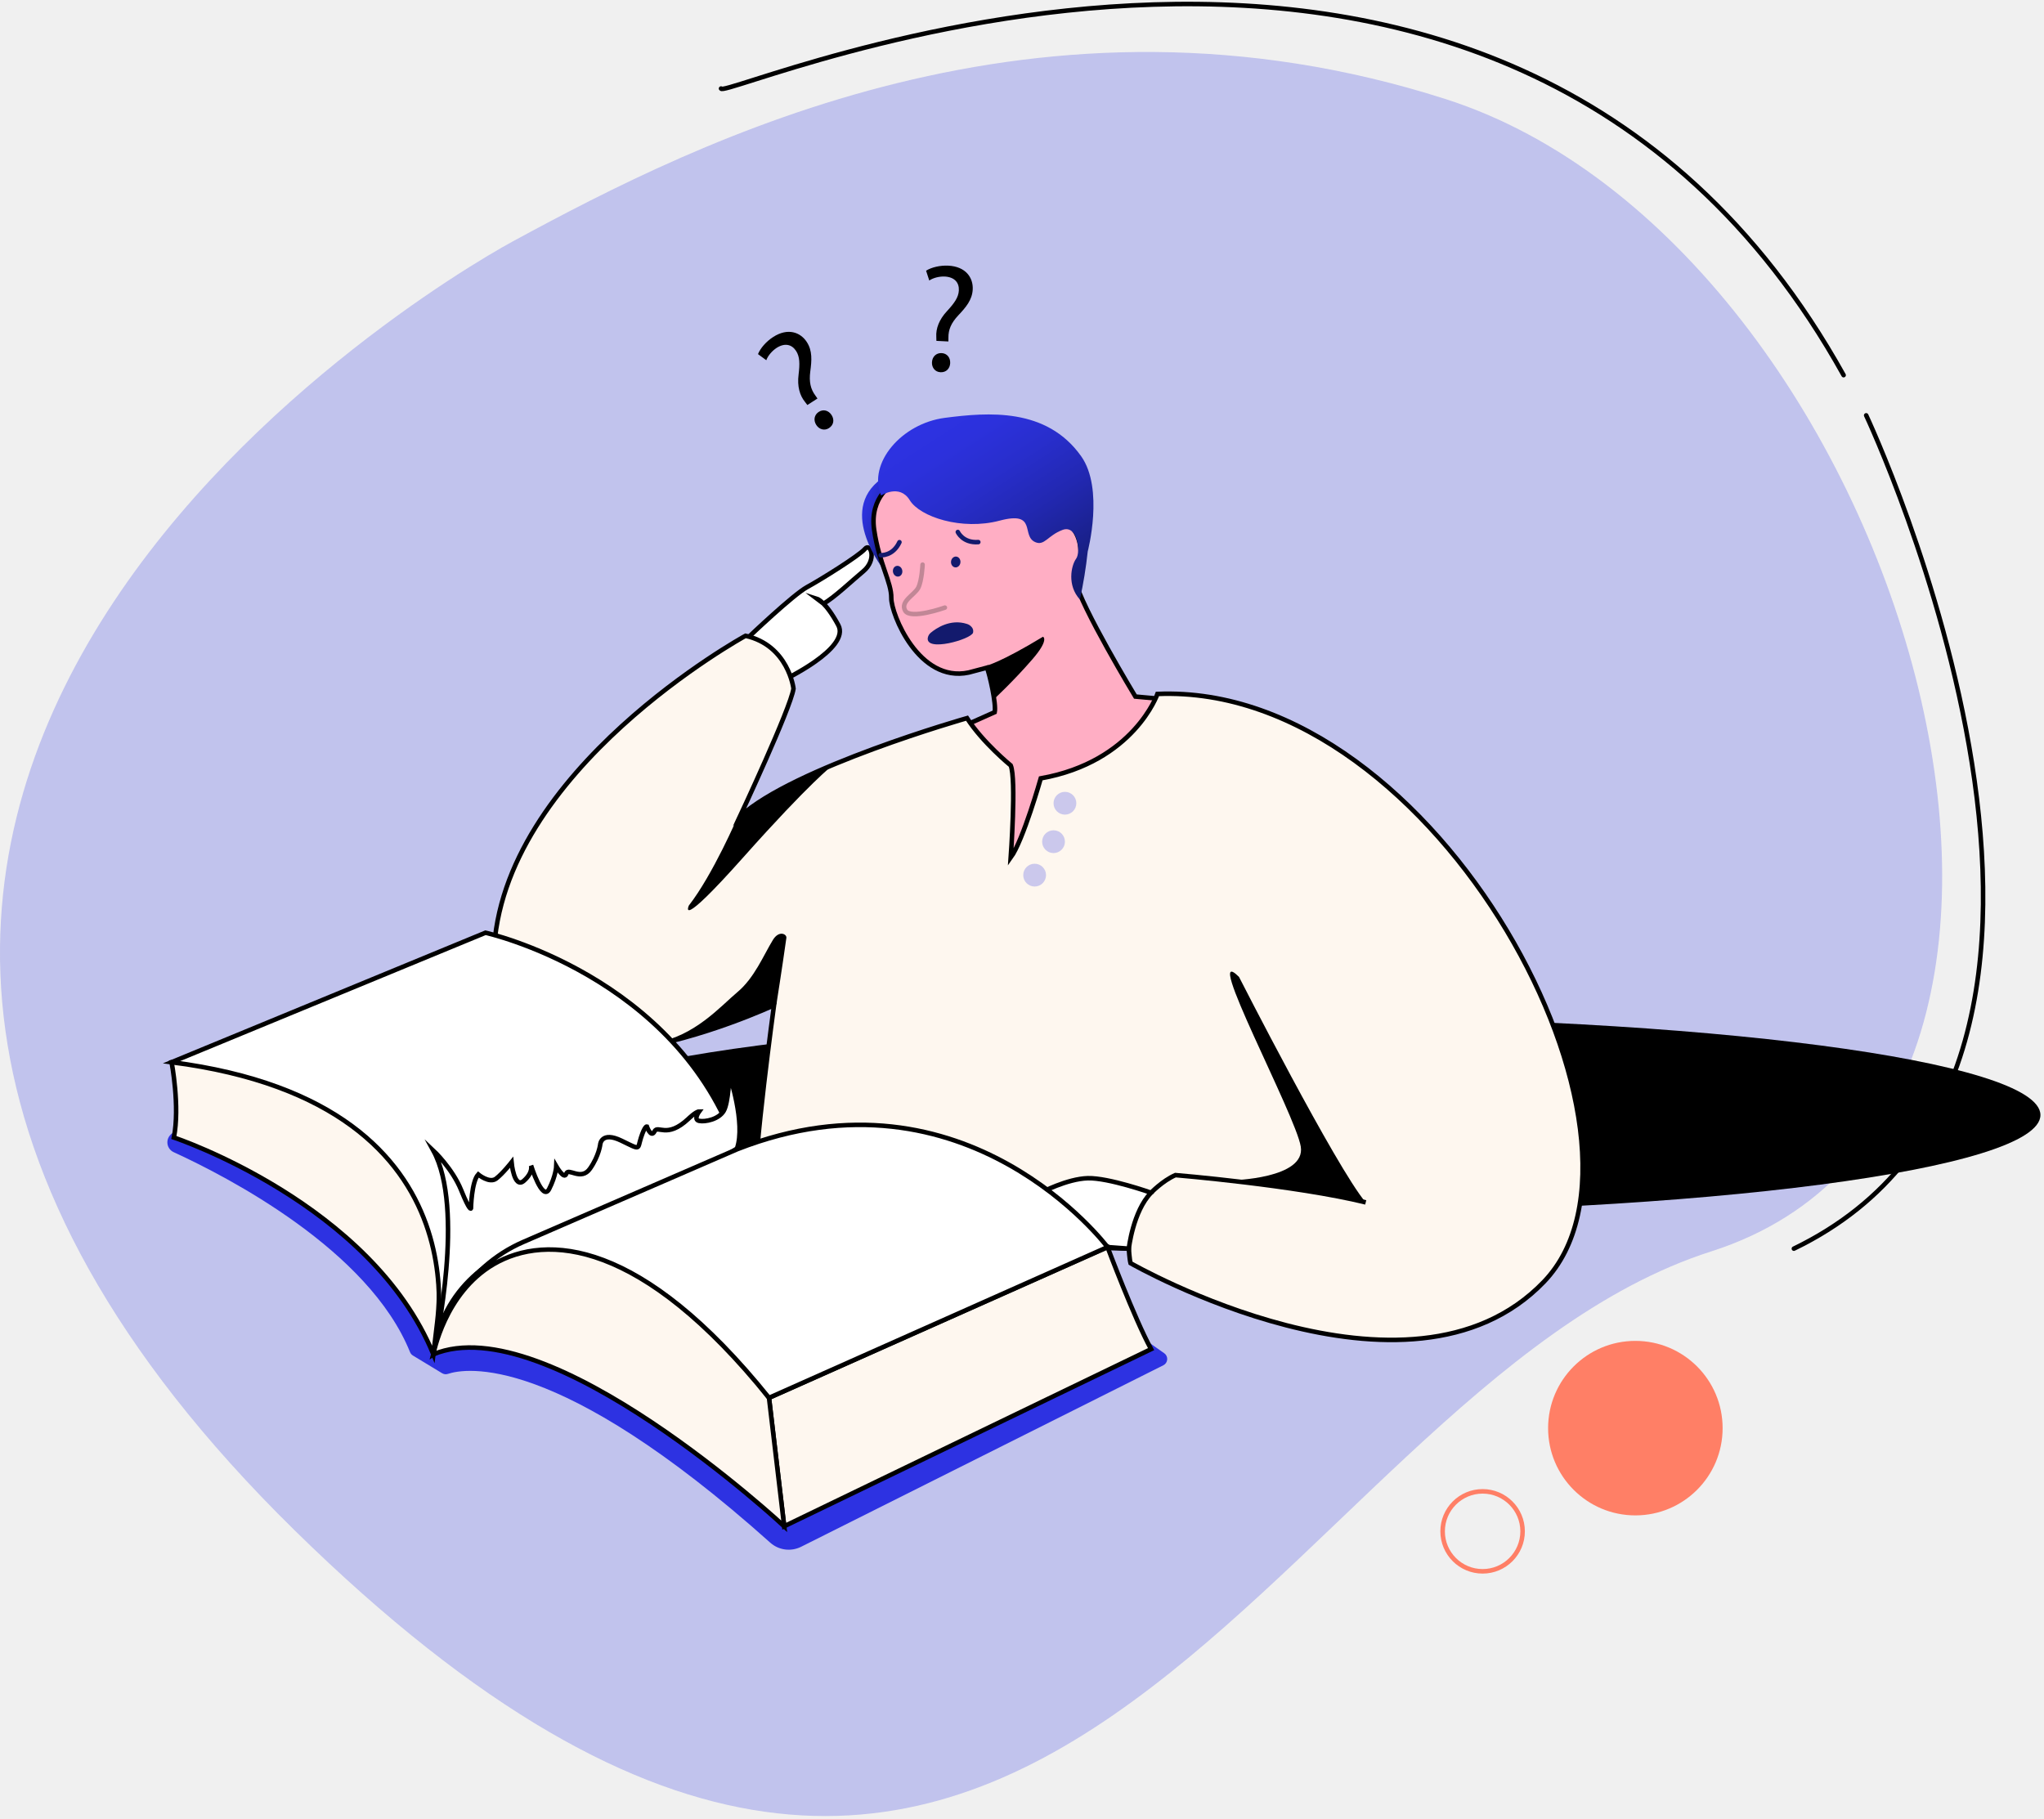
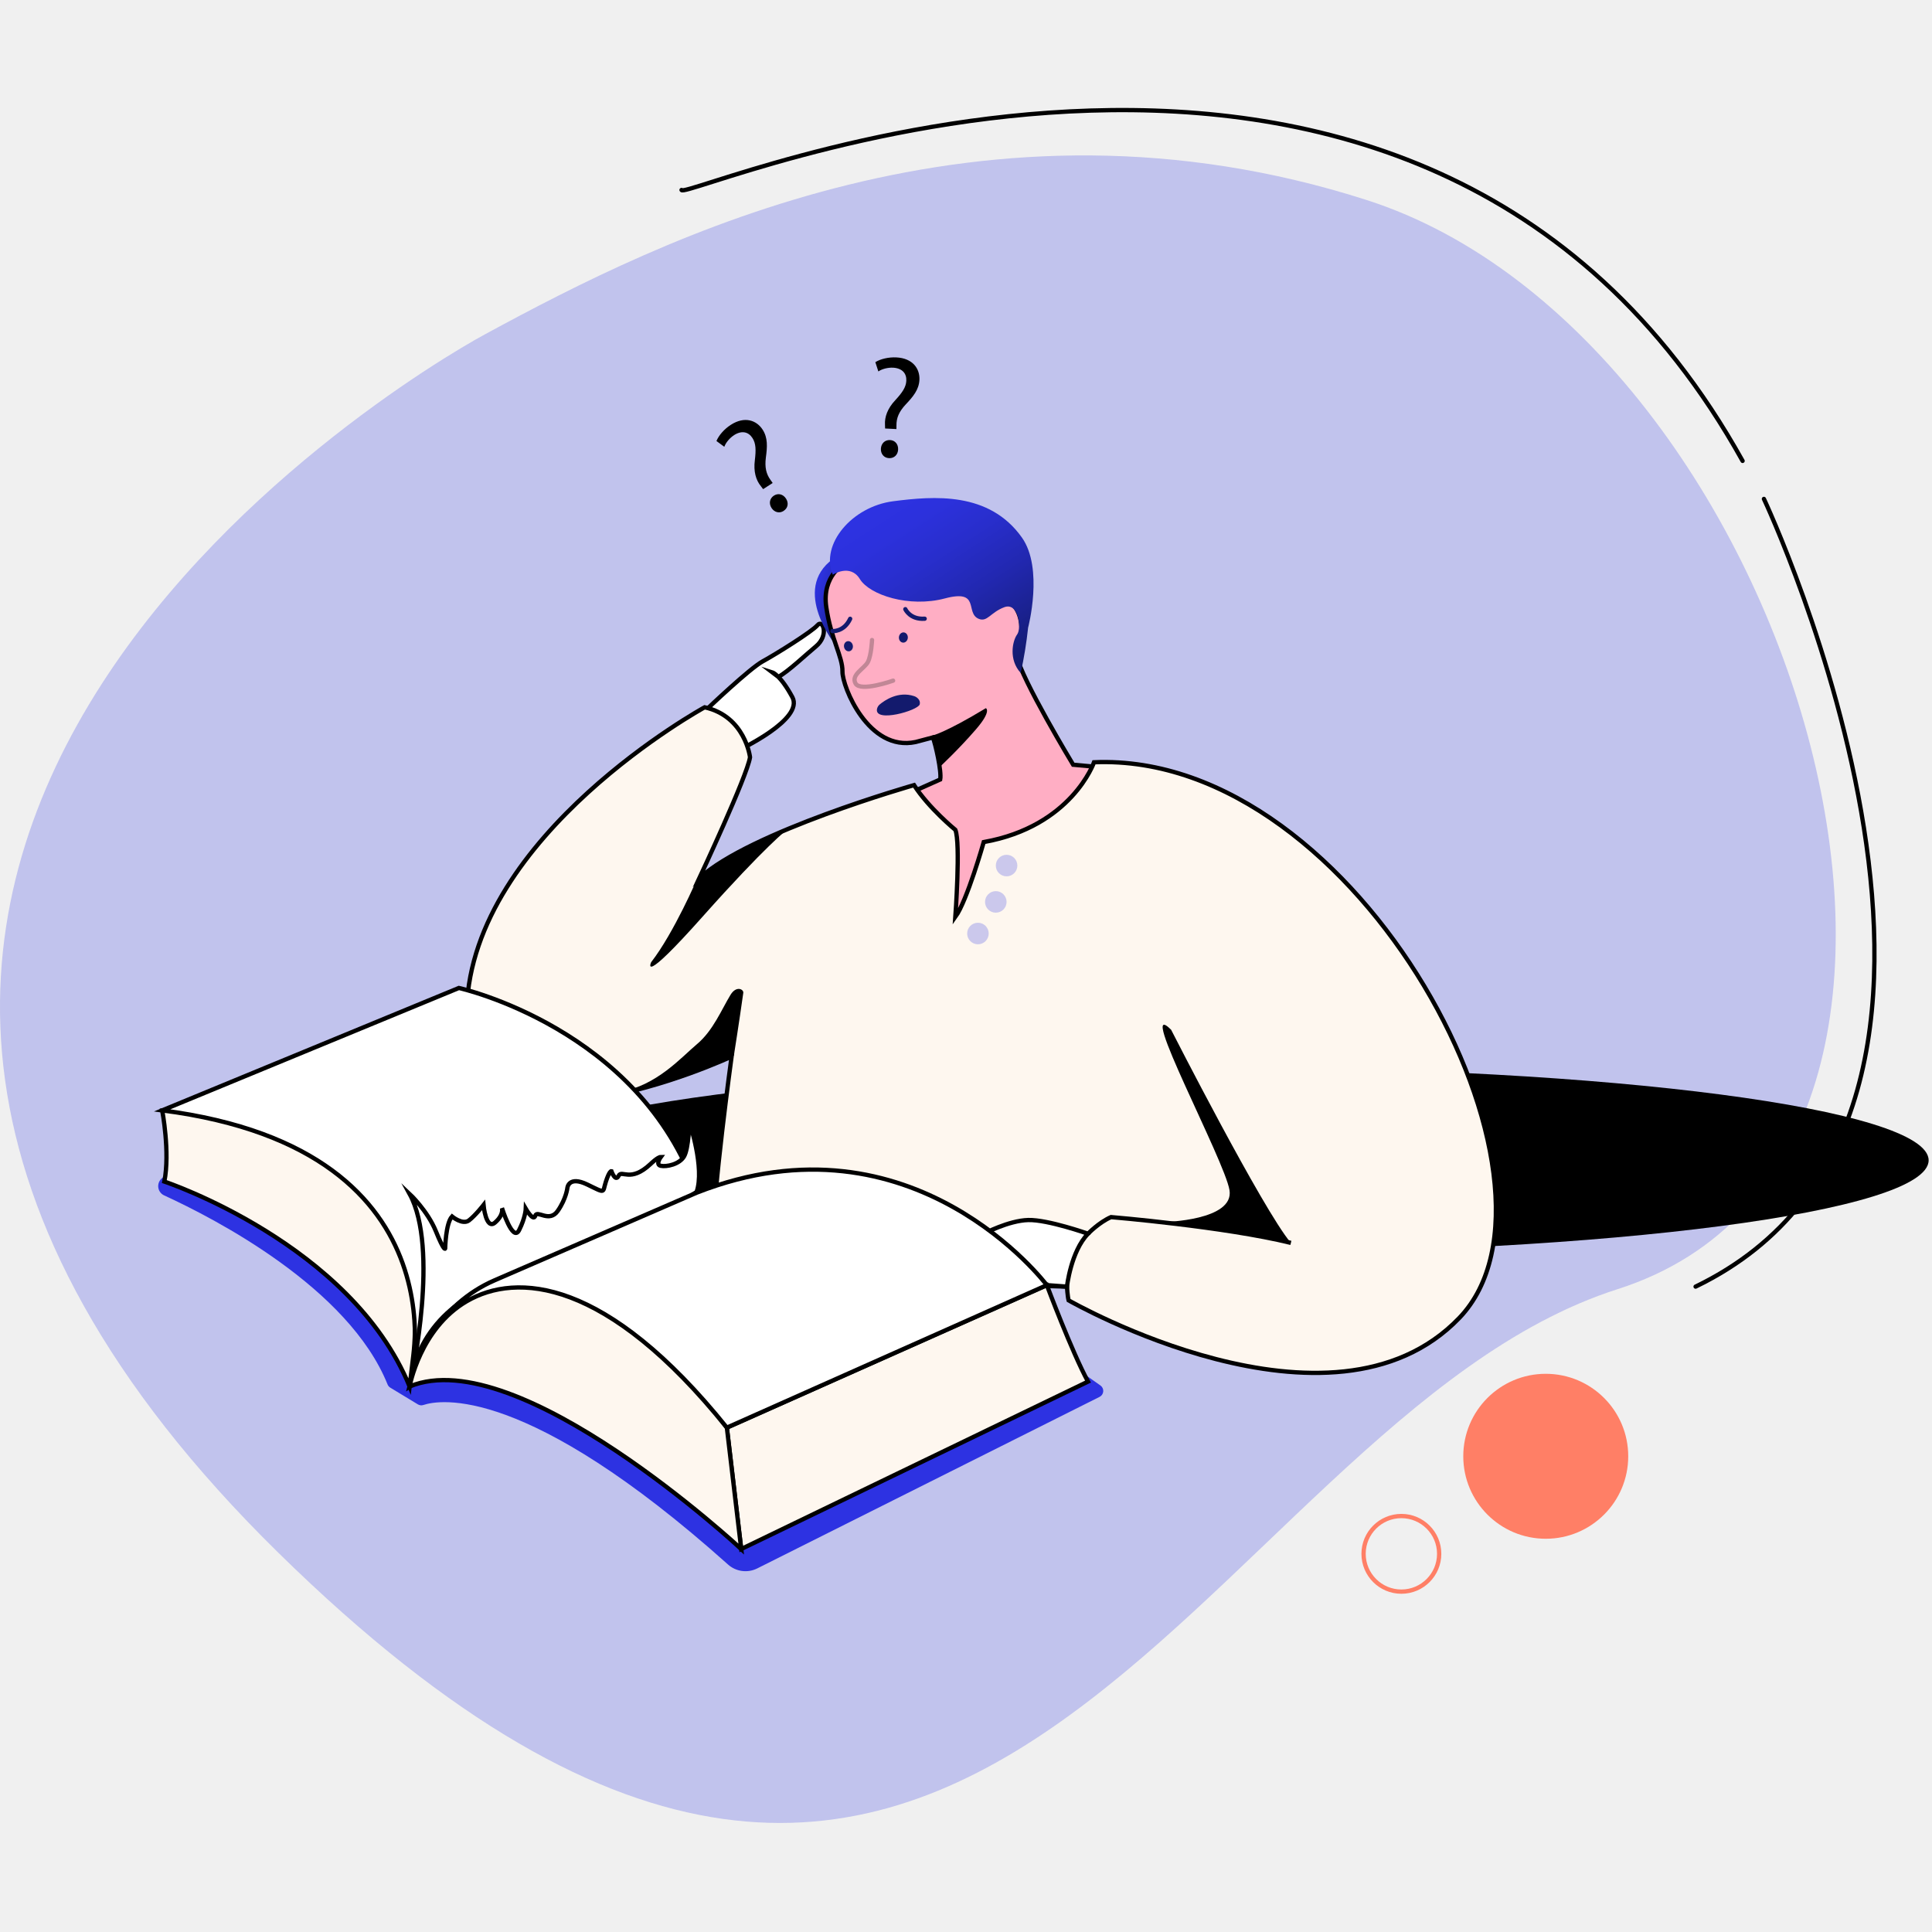
- <svg xmlns="http://www.w3.org/2000/svg" width="509" height="453" viewBox="0 0 509 453" fill="none">
+ <svg xmlns="http://www.w3.org/2000/svg" width="400" height="400" viewBox="0 0 509 453" fill="none">
  <path d="M127.721 60.107C105.546 72.141 -110.072 201.057 73.379 381.128C256.831 561.199 315.919 346.885 426.156 311.642C536.393 276.399 473.541 61.054 360.009 24.683C258.811 -7.734 174.726 34.594 127.721 60.107Z" fill="#2D32E2" fill-opacity="0.24" />
  <path d="M43.249 286.94C56.658 293.091 91.852 311.268 102.104 336.734C102.246 337.088 102.498 337.388 102.824 337.587L110.09 341.991C110.307 342.123 110.55 342.205 110.802 342.234C111.054 342.262 111.31 342.235 111.551 342.155C115.727 340.761 138.543 336.555 191.798 384.182C192.83 385.106 194.116 385.698 195.488 385.882C196.861 386.066 198.258 385.832 199.496 385.213L289.692 340.017C289.965 339.881 290.197 339.677 290.367 339.424C290.536 339.171 290.637 338.879 290.659 338.575C290.682 338.272 290.625 337.968 290.494 337.693C290.364 337.418 290.164 337.182 289.914 337.008L250.483 309.341C250.255 309.18 249.991 309.076 249.714 309.038L46.041 281.002C45.693 280.955 45.338 281.013 45.022 281.169L43.166 282.091C42.712 282.317 42.331 282.667 42.068 283.101C41.805 283.535 41.669 284.034 41.678 284.542C41.687 285.049 41.839 285.543 42.117 285.968C42.395 286.392 42.788 286.73 43.249 286.94Z" fill="#2D32E2" />
  <path d="M321.085 302.196C424.378 302.196 508.113 291.224 508.113 277.689C508.113 264.155 424.378 253.183 321.085 253.183C217.792 253.183 134.057 264.155 134.057 277.689C134.057 291.224 217.792 302.196 321.085 302.196Z" fill="black" />
  <path d="M186.407 158.68C186.407 158.68 197.501 148.103 200.981 146.212C204.462 144.32 214.005 138.357 215.39 136.695C216.776 135.033 218.495 139.39 214.941 142.314C212.438 144.371 207.583 148.994 205.056 150.328L203.522 149.166C203.522 149.166 205.59 149.822 208.749 155.67C211.908 161.517 194.761 169.543 194.761 169.543L186.407 158.68Z" fill="white" stroke="black" stroke-width="1.128" stroke-miterlimit="10" />
  <path d="M219.402 123.41C219.402 123.41 217.243 130.396 220.342 142.225C220.342 142.225 208.152 127.423 219.509 119.212L219.402 123.41Z" fill="url(#paint0_linear)" />
  <path d="M222.623 120.357C222.623 120.357 216.453 123.542 217.687 131.972C218.92 140.401 222.012 144.976 221.953 148.934C221.895 152.892 228.815 170.137 241.229 167.489L245.777 166.282C246.447 167.974 248.115 175.255 247.705 177.359L237.331 181.983L250.228 222.397C250.228 222.397 250.52 212.774 265.786 202.712C281.053 192.65 294.083 174.507 294.083 174.507L282.734 173.474C282.734 173.474 269.139 151.021 267.751 144.545C267.751 144.545 273.302 131.592 261.969 128.354C250.636 125.116 234.277 114.445 222.623 120.357Z" fill="#FFAEC4" stroke="black" stroke-width="1.128" stroke-miterlimit="10" />
  <path d="M229.745 140.618C229.745 140.618 229.567 144.585 228.672 146.37C227.777 148.154 224.106 149.754 225.404 152.071C226.701 154.387 235.296 151.319 235.296 151.319" stroke="#C18796" stroke-width="1.128" stroke-miterlimit="10" stroke-linecap="round" />
  <path d="M219.402 123.411C219.402 123.411 223.997 120.402 226.547 124.571C229.097 128.739 239.506 132.16 248.944 129.659C258.381 127.158 254.209 133.42 257.782 135.005C260.094 136.033 260.892 133.361 264.592 131.972C268.293 130.582 269.218 137.447 267.977 139.143C266.736 140.839 265.685 145.805 268.917 149.297C269.787 145.355 270.437 141.368 270.865 137.353C270.865 137.353 274.992 121.746 269.231 113.621C260.61 101.461 246.05 102.672 235.294 104.06C224.539 105.448 216.042 115.348 219.402 123.411Z" fill="url(#paint1_linear)" />
  <path d="M245.628 165.79C245.628 165.79 249.054 165.049 259.73 158.573C259.73 158.573 261.359 159.241 257.147 164.124C252.47 169.545 247.557 174.09 247.557 174.09C247.557 174.09 246.784 168.488 245.628 165.79Z" fill="black" />
  <path d="M223.773 143.581C224.41 143.463 224.817 142.775 224.682 142.044C224.547 141.312 223.92 140.815 223.283 140.933C222.646 141.051 222.239 141.739 222.374 142.47C222.51 143.202 223.136 143.699 223.773 143.581Z" fill="#131A6D" />
  <path d="M239.173 140.051C239.232 139.308 238.755 138.663 238.107 138.611C237.459 138.559 236.885 139.12 236.826 139.863C236.766 140.607 237.244 141.252 237.892 141.304C238.54 141.355 239.113 140.795 239.173 140.051Z" fill="#131A6D" />
  <path d="M238.517 132.49C238.517 132.49 239.754 135.281 243.616 135.004" stroke="#131A6D" stroke-width="1.128" stroke-miterlimit="10" stroke-linecap="round" />
  <path d="M219.311 138.267C219.311 138.267 222.352 138.538 223.982 135.026" stroke="#131A6D" stroke-width="1.128" stroke-miterlimit="10" stroke-linecap="round" />
  <path d="M231.798 157.567C233.022 156.546 236.627 154.008 240.824 155.395C241.245 155.529 241.623 155.775 241.916 156.106C242.1 156.295 242.234 156.528 242.304 156.782C242.373 157.037 242.377 157.305 242.315 157.561C241.863 159.218 230.354 162.494 231.048 158.795C231.147 158.311 231.412 157.876 231.798 157.567Z" fill="#131A6D" />
  <path d="M288.229 172.824C288.229 172.824 282.389 189.723 259.171 193.85C259.171 193.85 254.786 209.327 251.691 213.584C251.691 213.584 253.108 193.978 251.691 190.625C251.691 190.625 244.683 184.907 240.813 178.845C240.813 178.845 197.516 191.141 184.231 203.395C184.231 203.395 196.83 176.521 197.599 171.502C197.599 171.502 196.356 160.732 185.649 158.34C185.649 158.34 124.51 191.795 122.962 237.715C121.415 283.635 192.744 250.354 192.744 250.354C192.744 250.354 187.714 287.115 187.971 297.434C188.252 308.632 281.099 310.973 281.099 310.973C281.099 310.973 281.27 313.637 281.53 314.583C281.53 314.583 350.751 354.311 384.46 319.228C418.168 284.144 358.135 169.859 288.229 172.824Z" fill="#FEF7EF" stroke="black" stroke-width="1.128" stroke-miterlimit="10" />
  <path d="M308.537 243.288C308.537 243.288 332.694 290.673 340.087 299.446C340.087 299.446 323.916 296.005 306.768 293.942C306.768 293.942 325.212 293.555 323.922 285.558C322.655 277.704 299.085 233.909 308.537 243.288Z" fill="black" />
  <path d="M286.646 297.038C286.646 297.038 276.069 293.298 270.909 293.426C265.75 293.553 259.17 297.038 259.17 297.038L275.8 310.576L281.099 310.967C281.099 310.967 282.131 301.682 286.646 297.038Z" fill="white" stroke="black" stroke-width="1.128" stroke-miterlimit="10" />
  <path d="M193.351 250.063C193.351 250.063 194.736 241.346 195.825 233.572C195.955 232.632 193.99 231.6 192.469 234.084C190.116 237.925 187.879 243.54 183.586 247.12C179.588 250.454 172.983 258.097 163.278 259.66C163.278 259.66 175.207 259.436 193.351 250.063Z" fill="black" />
  <path d="M183.757 203.316C183.757 203.316 177.567 217.762 171.547 225.504C171.547 225.504 168.451 232.211 185.134 213.469C201.816 194.728 207.452 190.497 207.452 190.497C207.452 190.497 196.957 193.419 183.757 203.316Z" fill="black" />
  <path d="M286.646 297.038C286.646 297.038 289.483 294.07 292.708 292.653C292.708 292.653 322.589 295.146 340.093 299.446" fill="#FEF7EF" />
  <path d="M286.646 297.038C286.646 297.038 289.483 294.07 292.708 292.653C292.708 292.653 322.589 295.146 340.093 299.446" stroke="black" stroke-width="1.128" stroke-miterlimit="10" />
  <path d="M407.24 377.398C419.241 377.398 428.969 367.669 428.969 355.669C428.969 343.668 419.241 333.939 407.24 333.939C395.239 333.939 385.511 343.668 385.511 355.669C385.511 367.669 395.239 377.398 407.24 377.398Z" fill="#FF7F66" />
  <path d="M369.202 391.328C374.702 391.328 379.161 386.869 379.161 381.369C379.161 375.87 374.702 371.411 369.202 371.411C363.703 371.411 359.244 375.87 359.244 381.369C359.244 386.869 363.703 391.328 369.202 391.328Z" stroke="#FF7F66" stroke-width="1.128" stroke-miterlimit="10" />
  <path d="M179.555 22.051C179.89 25.401 373.272 -60.873 459.098 93.428" stroke="black" stroke-width="1.128" stroke-miterlimit="10" stroke-linecap="round" />
  <path d="M464.718 103.441C464.718 103.441 540.96 265.367 446.716 310.969" stroke="black" stroke-width="1.128" stroke-miterlimit="10" stroke-linecap="round" />
  <path d="M265.191 202.877C266.759 202.877 268.029 201.607 268.029 200.04C268.029 198.473 266.759 197.202 265.191 197.202C263.624 197.202 262.354 198.473 262.354 200.04C262.354 201.607 263.624 202.877 265.191 202.877Z" fill="#2D32E2" fill-opacity="0.24" />
  <path d="M262.352 212.452C263.919 212.452 265.19 211.182 265.19 209.615C265.19 208.048 263.919 206.777 262.352 206.777C260.785 206.777 259.515 208.048 259.515 209.615C259.515 211.182 260.785 212.452 262.352 212.452Z" fill="#2D32E2" fill-opacity="0.24" />
  <path d="M257.646 220.78C259.213 220.78 260.483 219.51 260.483 217.943C260.483 216.376 259.213 215.105 257.646 215.105C256.078 215.105 254.808 216.376 254.808 217.943C254.808 219.51 256.078 220.78 257.646 220.78Z" fill="#2D32E2" fill-opacity="0.24" />
  <path d="M42.733 264.534C42.733 264.534 44.837 275.553 43.297 283.292C43.297 283.292 92.444 299.617 107.921 337.281L108.88 329.218C110.883 312.344 105.988 295.313 95.086 282.279C84.919 270.132 68.567 260.209 42.733 264.534Z" fill="#FEF7EF" stroke="black" stroke-width="1.128" stroke-miterlimit="10" />
  <path d="M42.733 264.534L120.899 232.288C120.899 232.288 168.624 242.863 183.586 286.203L107.914 337.28C107.914 337.28 124.769 275.111 42.733 264.534Z" fill="white" stroke="black" stroke-width="1.128" stroke-miterlimit="10" />
  <path d="M108.429 334.71C108.429 334.71 115.826 300.994 107.914 286.547C107.914 286.547 112.645 290.976 114.837 296.393C117.029 301.81 117.281 300.951 117.281 300.951C117.281 300.951 117.411 294.33 119.087 292.489C119.087 292.489 121.883 294.811 123.558 293.522C125.233 292.232 127.385 289.481 127.385 289.481C127.385 289.481 128.029 296.188 130.438 294.08C132.847 291.972 132.243 290.254 132.243 290.254C132.243 290.254 135.081 299.413 136.756 296.101C138.432 292.79 138.52 290.46 138.52 290.46C138.52 290.46 140.539 293.943 141.013 292.309C141.487 290.675 144.71 294.244 146.946 291.019C149.181 287.794 149.482 284.957 149.482 284.957C149.482 284.957 149.783 281.674 154.747 284.082C159.711 286.491 158.673 286.26 159.619 283.33C160.565 280.401 161.08 280.549 161.08 280.549C161.08 280.549 162.113 283.501 162.974 281.781C163.835 280.06 166.01 283.702 171.4 278.657C171.4 278.657 173.263 276.822 174.094 276.822C174.094 276.822 172.603 278.829 174.094 279.144C175.585 279.46 178.996 278.768 180.228 276.651C181.459 274.534 181.627 267.663 181.627 267.663C181.627 267.663 185.728 279.72 183.522 286.025L108.429 334.71Z" fill="white" stroke="black" stroke-width="1.128" stroke-miterlimit="10" />
  <path d="M275.8 310.578C275.8 310.578 282.427 328.253 286.646 335.991L195.28 380.104L191.497 348.115L275.8 310.578Z" fill="#FEF7EF" stroke="black" stroke-width="1.128" stroke-miterlimit="10" />
  <path d="M107.914 337.281C108.739 330.355 111.853 323.904 116.761 318.949C121.67 313.995 128.092 310.821 135.009 309.931C143.806 308.803 152.718 308.532 157.444 310.967C168.795 316.813 191.497 348.113 191.497 348.113L195.28 380.102C195.28 380.102 136.463 325.412 107.914 337.279V337.281Z" fill="#FEF7EF" stroke="black" stroke-width="1.128" stroke-miterlimit="10" />
  <path d="M107.914 337.281C107.914 337.281 110.642 322.018 122.932 314.837C136.079 307.158 159.811 308.726 191.497 348.119L275.8 310.582C275.8 310.582 240.664 263.819 183.586 286.207L130.312 309.303C123.016 312.466 117.725 317.561 112.959 323.928C112.959 323.928 109.773 329.169 109.01 331.839L107.914 337.281Z" fill="white" stroke="black" stroke-width="1.128" stroke-miterlimit="10" />
  <path d="M233.184 84.89L233.158 83.895C233.03 81.864 233.829 79.61 235.847 77.457C237.665 75.482 238.692 74.042 238.776 72.327C238.874 70.383 237.718 69.025 235.318 68.869C233.946 68.802 232.398 69.181 231.409 69.86L230.614 67.416C231.956 66.564 234.121 66.06 236.142 66.16C240.525 66.378 242.373 69.183 242.229 72.081C242.101 74.672 240.557 76.507 238.622 78.551C236.845 80.45 236.149 82.135 236.178 84.085L236.168 85.04L233.184 84.89ZM234.173 92.697C232.876 92.633 232.013 91.558 232.079 90.224C232.15 88.814 233.152 87.87 234.485 87.936C235.819 88.002 236.685 89.04 236.616 90.448C236.55 91.783 235.621 92.768 234.211 92.704L234.173 92.697Z" fill="black" />
  <path d="M201.051 100.867L200.448 100.074C199.158 98.502 198.489 96.206 198.866 93.278C199.186 90.614 199.179 88.846 198.244 87.406C197.185 85.77 195.456 85.337 193.417 86.622C192.265 87.374 191.23 88.581 190.824 89.709L188.756 88.19C189.348 86.714 190.809 85.04 192.517 83.94C196.2 81.554 199.34 82.75 200.916 85.185C202.328 87.363 202.148 89.752 201.773 92.543C201.443 95.123 201.862 96.896 203.018 98.468L203.567 99.248L201.051 100.867ZM206.418 106.623C205.327 107.328 204 106.961 203.272 105.839C202.507 104.656 202.766 103.302 203.889 102.576C205.011 101.851 206.318 102.185 207.085 103.37C207.811 104.498 207.635 105.833 206.45 106.602L206.418 106.623Z" fill="black" />
  <defs>
    <linearGradient id="paint0_linear" x1="216.05" y1="120.117" x2="225.726" y2="123.289" gradientUnits="userSpaceOnUse">
      <stop stop-color="#2D32E2" />
      <stop offset="0.156" stop-color="#2C31DC" />
      <stop offset="0.355" stop-color="#282ECC" />
      <stop offset="0.579" stop-color="#2228B2" />
      <stop offset="0.819" stop-color="#1A218E" />
      <stop offset="1" stop-color="#131A6D" />
    </linearGradient>
    <linearGradient id="paint1_linear" x1="231.717" y1="105.025" x2="261.546" y2="151.203" gradientUnits="userSpaceOnUse">
      <stop stop-color="#2D32E2" />
      <stop offset="0.156" stop-color="#2C31DC" />
      <stop offset="0.355" stop-color="#282ECC" />
      <stop offset="0.579" stop-color="#2228B2" />
      <stop offset="0.819" stop-color="#1A218E" />
      <stop offset="1" stop-color="#131A6D" />
    </linearGradient>
  </defs>
</svg>
